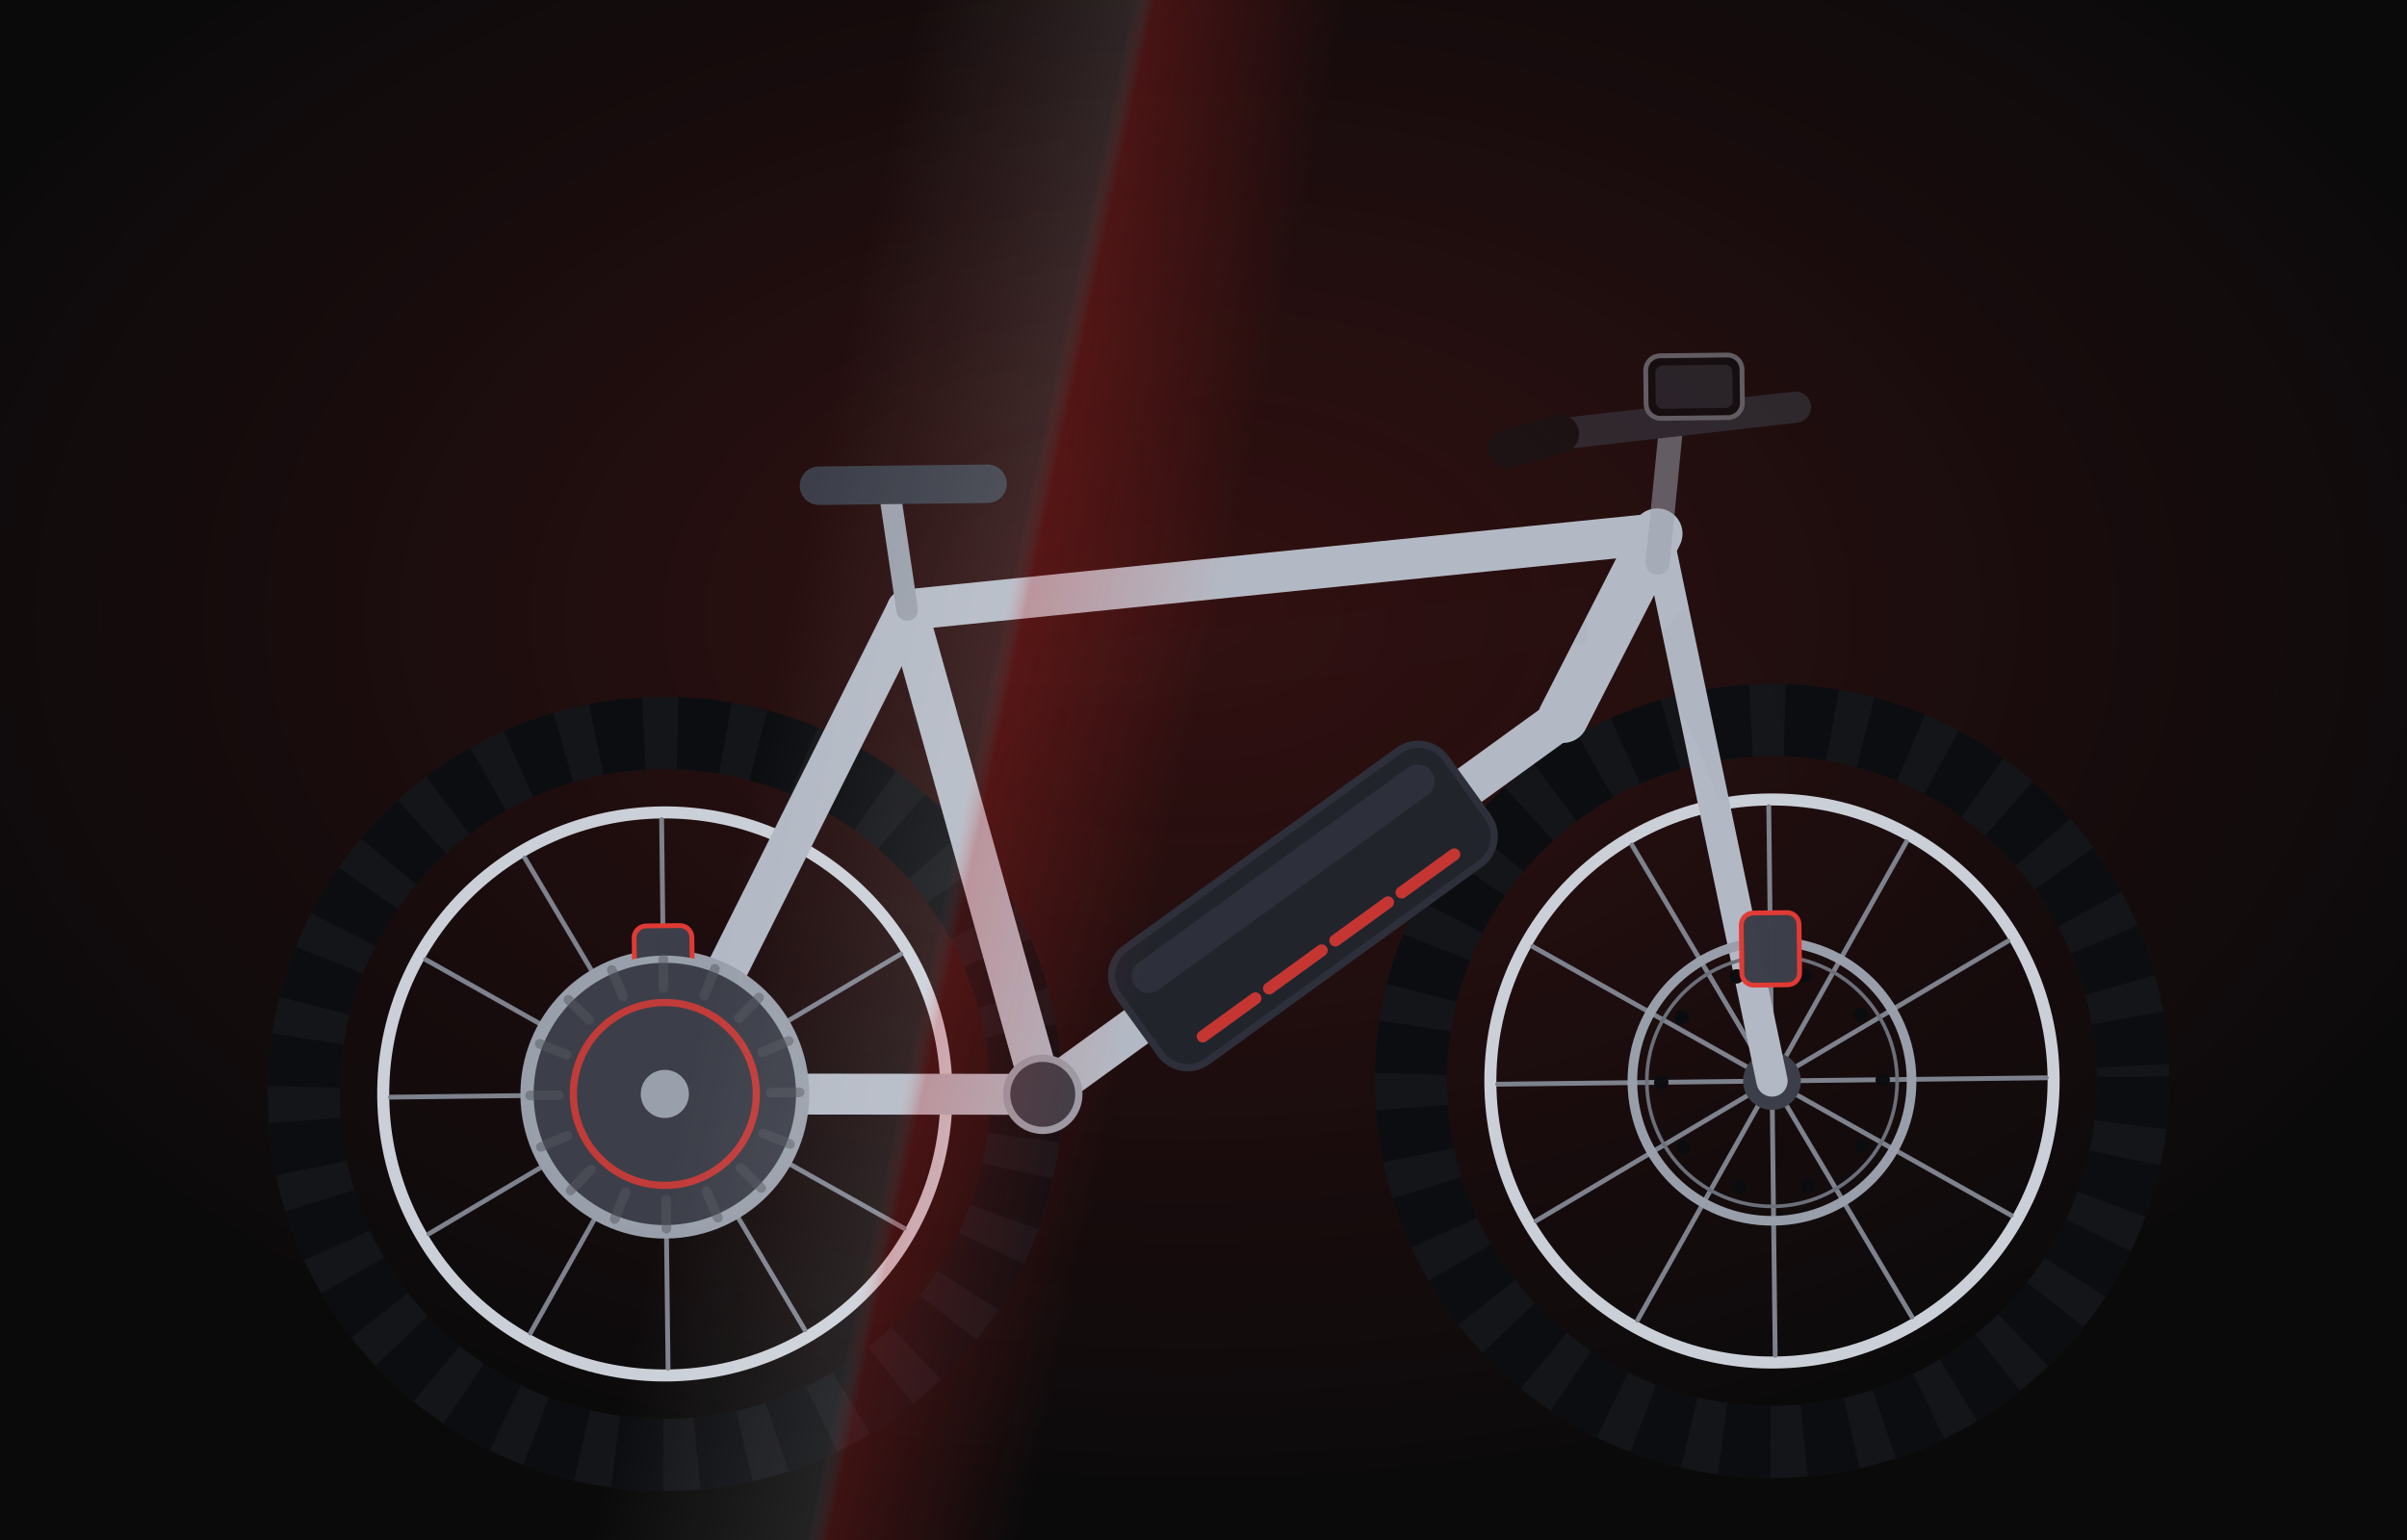
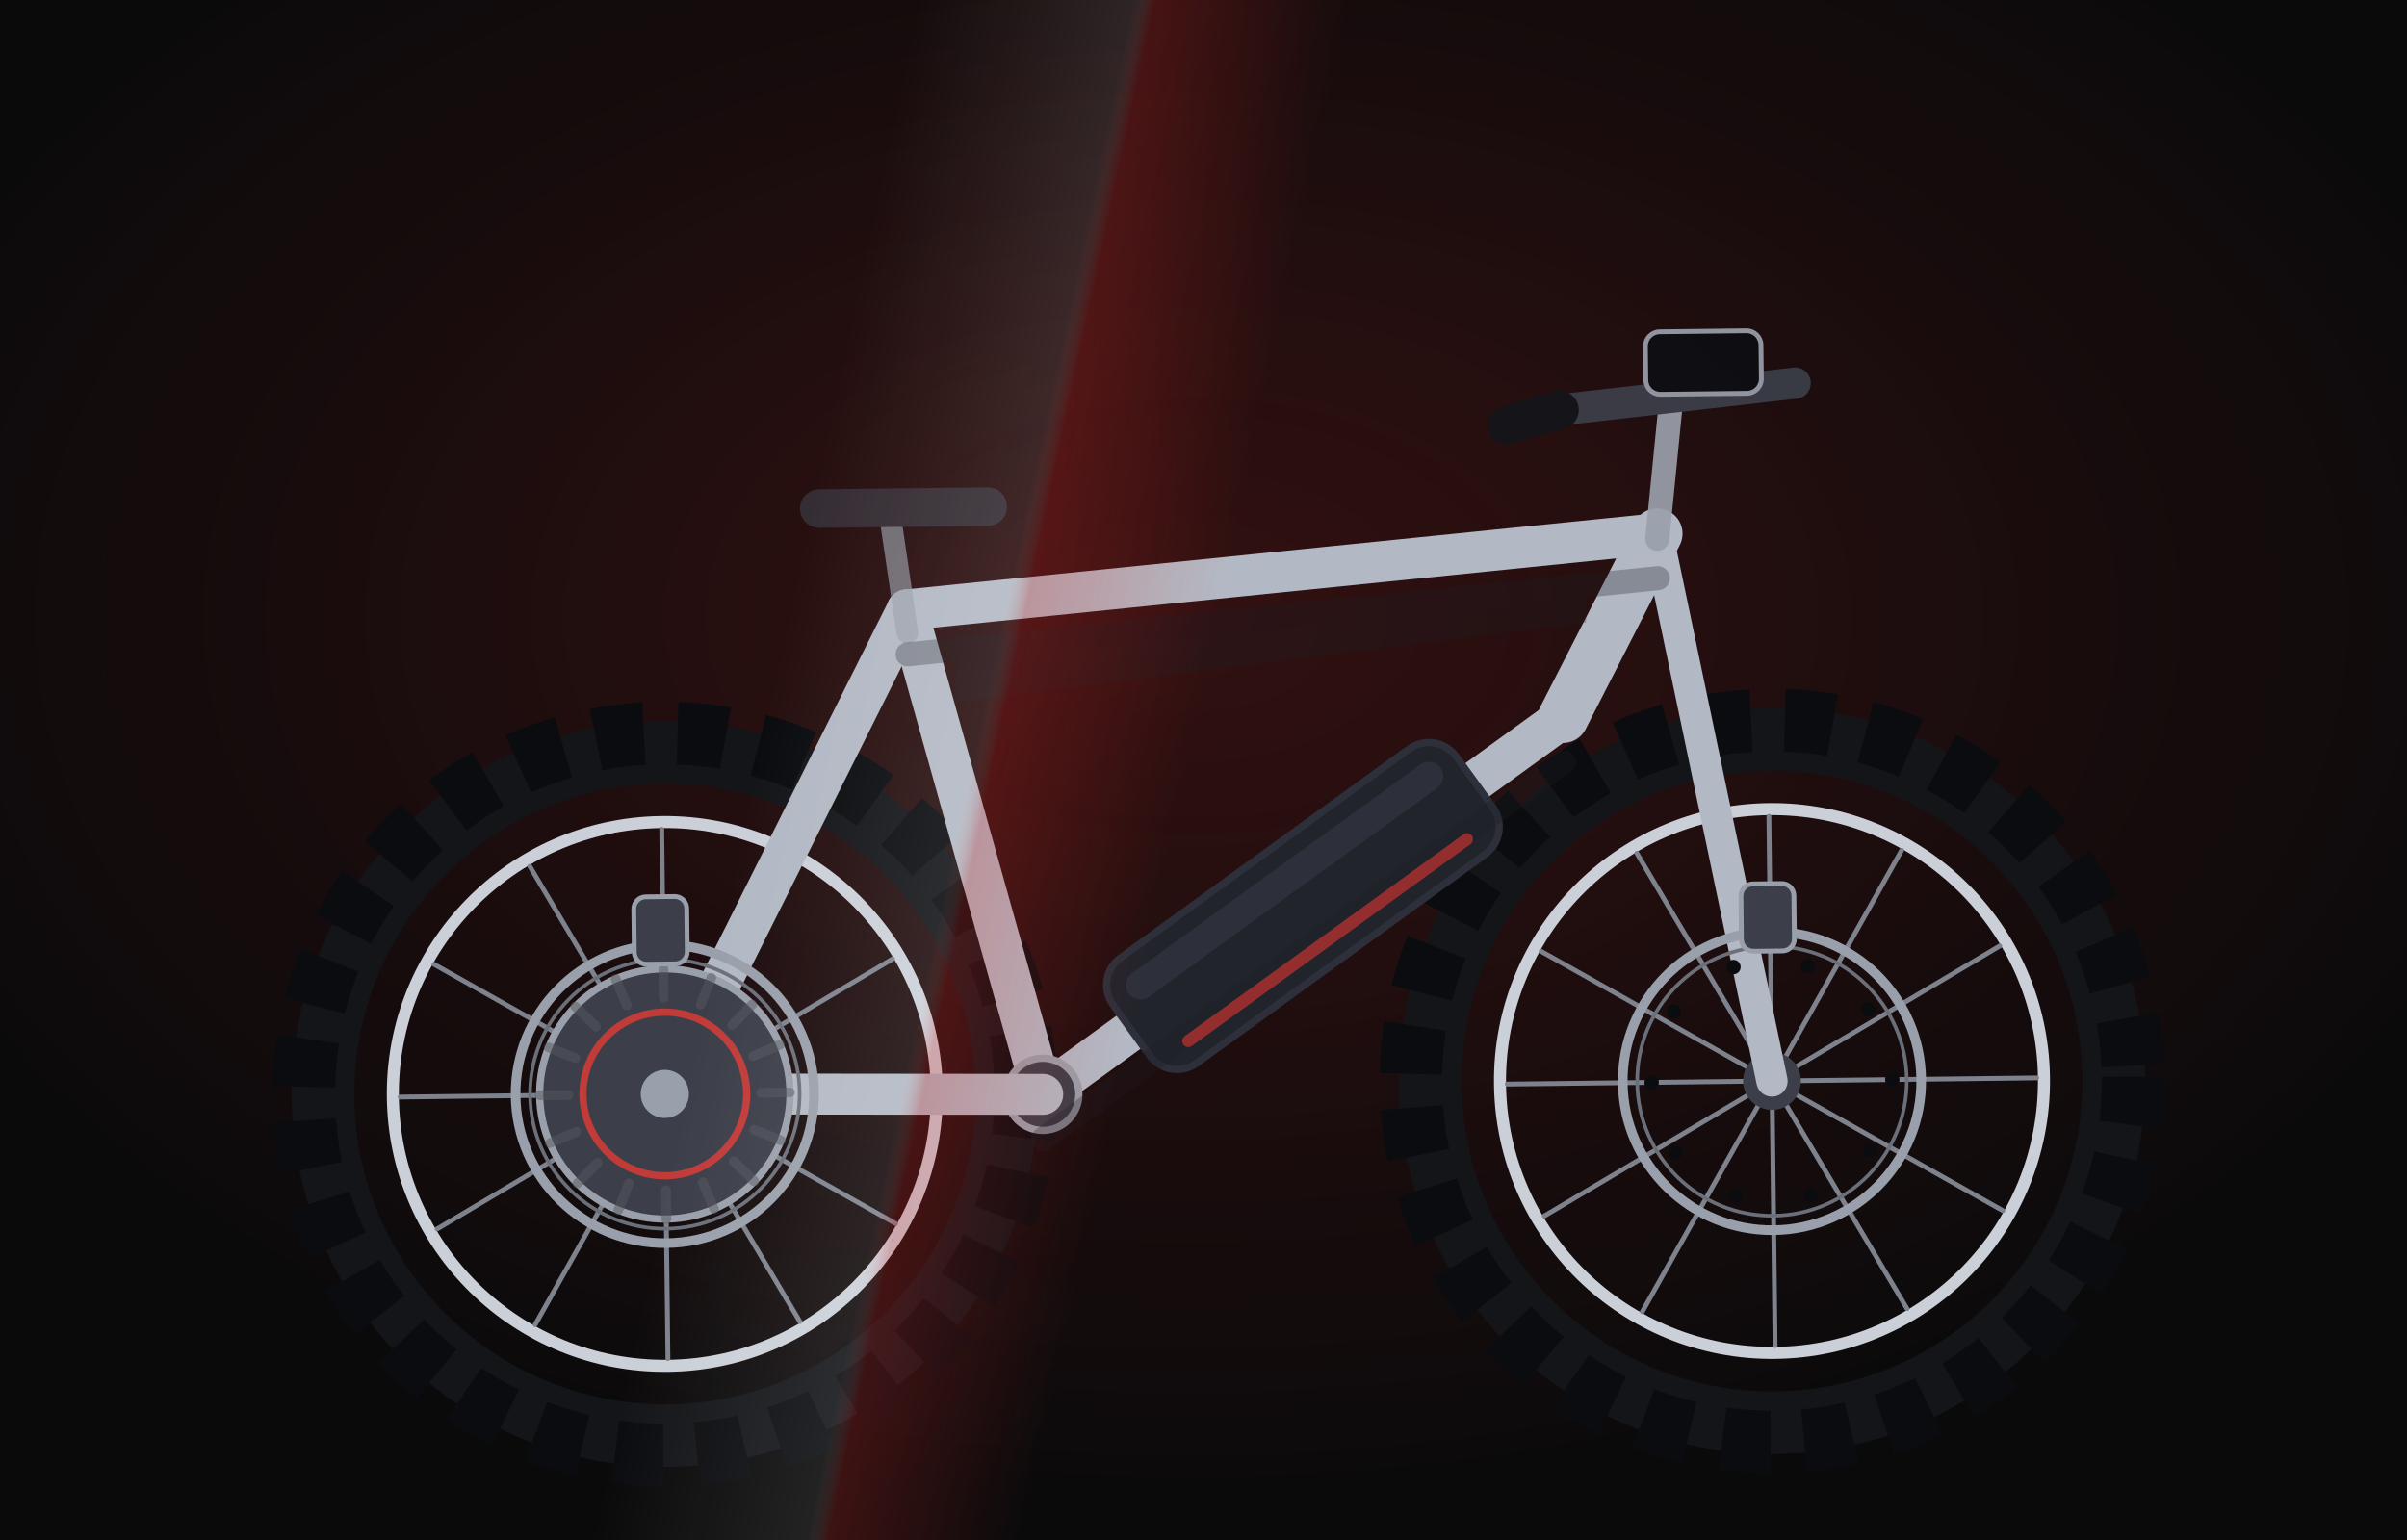
<svg xmlns="http://www.w3.org/2000/svg" viewBox="0 0 1000 640" width="1000" height="640">
  <defs>
    <radialGradient id="glow" cx="49.5%" cy="40%" r="58%">
      <stop offset="0%" stop-color="#d42a28" stop-opacity="0.20" />
      <stop offset="100%" stop-color="#d42a28" stop-opacity="0" />
    </radialGradient>
    <linearGradient id="sweep" x1="0" y1="0" x2="1" y2="0">
      <stop offset="0%" stop-color="#ffffff" stop-opacity="0" />
      <stop offset="50%" stop-color="#ffffff" stop-opacity="0.10" />
      <stop offset="55%" stop-color="#d42a28" stop-opacity="0.25" />
      <stop offset="100%" stop-color="#d42a28" stop-opacity="0" />
    </linearGradient>
  </defs>
  <rect width="1000" height="640" fill="#0a0a0b" />
  <rect width="1000" height="640" fill="url(#glow)" />
  <g transform="translate(500 350) rotate(-0.67) scale(1.000) translate(-500 -350)">
+     <g opacity="1.000" transform="translate(0 0.0)" />
    <g opacity="1.000" transform="translate(0 0.0)">
-       <circle cx="275" cy="452" r="150" fill="none" stroke="#141519" stroke-width="30" />
-       <circle cx="275" cy="452" r="150" fill="none" stroke="#0c0d10" stroke-width="30" stroke-dasharray="20 14" />
-       <circle cx="275" cy="452" r="117" fill="none" stroke="#cbd0d8" stroke-width="5" />
-       <line x1="275" y1="452" x2="389" y2="452" stroke="#7d828d" stroke-width="2" stroke-linecap="round" />
-       <line x1="275" y1="452" x2="373.727" y2="509" stroke="#7d828d" stroke-width="2" stroke-linecap="round" />
-       <line x1="275" y1="452" x2="332" y2="550.727" stroke="#7d828d" stroke-width="2" stroke-linecap="round" />
-       <line x1="275" y1="452" x2="275" y2="566" stroke="#7d828d" stroke-width="2" stroke-linecap="round" />
-       <line x1="275" y1="452" x2="218" y2="550.727" stroke="#7d828d" stroke-width="2" stroke-linecap="round" />
-       <line x1="275" y1="452" x2="176.273" y2="509" stroke="#7d828d" stroke-width="2" stroke-linecap="round" />
-       <line x1="275" y1="452" x2="161" y2="452" stroke="#7d828d" stroke-width="2" stroke-linecap="round" />
-       <line x1="275" y1="452" x2="176.273" y2="395" stroke="#7d828d" stroke-width="2" stroke-linecap="round" />
-       <line x1="275" y1="452" x2="218" y2="353.273" stroke="#7d828d" stroke-width="2" stroke-linecap="round" />
-       <line x1="275" y1="452" x2="275" y2="338" stroke="#7d828d" stroke-width="2" stroke-linecap="round" />
-       <line x1="275" y1="452" x2="332" y2="353.273" stroke="#7d828d" stroke-width="2" stroke-linecap="round" />
-       <line x1="275" y1="452" x2="373.727" y2="395" stroke="#7d828d" stroke-width="2" stroke-linecap="round" />
+       <circle cx="275" cy="452" r="142" fill="none" stroke="#141519" stroke-width="26" />
+       <circle cx="275" cy="452" r="113" fill="none" stroke="#cbd0d8" stroke-width="5" />
+       <line x1="275" y1="452" x2="385" y2="452" stroke="#7d828d" stroke-width="2" stroke-linecap="round" />
+       <line x1="275" y1="452" x2="370.263" y2="507" stroke="#7d828d" stroke-width="2" stroke-linecap="round" />
+       <line x1="275" y1="452" x2="330" y2="547.263" stroke="#7d828d" stroke-width="2" stroke-linecap="round" />
+       <line x1="275" y1="452" x2="275" y2="562" stroke="#7d828d" stroke-width="2" stroke-linecap="round" />
+       <line x1="275" y1="452" x2="220" y2="547.263" stroke="#7d828d" stroke-width="2" stroke-linecap="round" />
+       <line x1="275" y1="452" x2="179.737" y2="507" stroke="#7d828d" stroke-width="2" stroke-linecap="round" />
+       <line x1="275" y1="452" x2="165" y2="452" stroke="#7d828d" stroke-width="2" stroke-linecap="round" />
+       <line x1="275" y1="452" x2="179.737" y2="397" stroke="#7d828d" stroke-width="2" stroke-linecap="round" />
+       <line x1="275" y1="452" x2="220" y2="356.737" stroke="#7d828d" stroke-width="2" stroke-linecap="round" />
+       <line x1="275" y1="452" x2="275" y2="342" stroke="#7d828d" stroke-width="2" stroke-linecap="round" />
+       <line x1="275" y1="452" x2="330" y2="356.737" stroke="#7d828d" stroke-width="2" stroke-linecap="round" />
+       <line x1="275" y1="452" x2="370.263" y2="397" stroke="#7d828d" stroke-width="2" stroke-linecap="round" />
      <circle cx="275" cy="452" r="12" fill="#3c3f49" />
-       <circle cx="735" cy="452" r="150" fill="none" stroke="#141519" stroke-width="30" />
-       <circle cx="735" cy="452" r="150" fill="none" stroke="#0c0d10" stroke-width="30" stroke-dasharray="20 14" />
-       <circle cx="735" cy="452" r="117" fill="none" stroke="#cbd0d8" stroke-width="5" />
-       <line x1="735" y1="452" x2="849" y2="452" stroke="#7d828d" stroke-width="2" stroke-linecap="round" />
-       <line x1="735" y1="452" x2="833.727" y2="509" stroke="#7d828d" stroke-width="2" stroke-linecap="round" />
-       <line x1="735" y1="452" x2="792" y2="550.727" stroke="#7d828d" stroke-width="2" stroke-linecap="round" />
-       <line x1="735" y1="452" x2="735" y2="566" stroke="#7d828d" stroke-width="2" stroke-linecap="round" />
-       <line x1="735" y1="452" x2="678" y2="550.727" stroke="#7d828d" stroke-width="2" stroke-linecap="round" />
-       <line x1="735" y1="452" x2="636.273" y2="509" stroke="#7d828d" stroke-width="2" stroke-linecap="round" />
-       <line x1="735" y1="452" x2="621" y2="452" stroke="#7d828d" stroke-width="2" stroke-linecap="round" />
-       <line x1="735" y1="452" x2="636.273" y2="395" stroke="#7d828d" stroke-width="2" stroke-linecap="round" />
-       <line x1="735" y1="452" x2="678" y2="353.273" stroke="#7d828d" stroke-width="2" stroke-linecap="round" />
-       <line x1="735" y1="452" x2="735" y2="338" stroke="#7d828d" stroke-width="2" stroke-linecap="round" />
-       <line x1="735" y1="452" x2="792" y2="353.273" stroke="#7d828d" stroke-width="2" stroke-linecap="round" />
-       <line x1="735" y1="452" x2="833.727" y2="395" stroke="#7d828d" stroke-width="2" stroke-linecap="round" />
+       <circle cx="735" cy="452" r="142" fill="none" stroke="#141519" stroke-width="26" />
+       <circle cx="735" cy="452" r="113" fill="none" stroke="#cbd0d8" stroke-width="5" />
+       <line x1="735" y1="452" x2="845" y2="452" stroke="#7d828d" stroke-width="2" stroke-linecap="round" />
+       <line x1="735" y1="452" x2="830.263" y2="507" stroke="#7d828d" stroke-width="2" stroke-linecap="round" />
+       <line x1="735" y1="452" x2="790" y2="547.263" stroke="#7d828d" stroke-width="2" stroke-linecap="round" />
+       <line x1="735" y1="452" x2="735" y2="562" stroke="#7d828d" stroke-width="2" stroke-linecap="round" />
+       <line x1="735" y1="452" x2="680" y2="547.263" stroke="#7d828d" stroke-width="2" stroke-linecap="round" />
+       <line x1="735" y1="452" x2="639.737" y2="507" stroke="#7d828d" stroke-width="2" stroke-linecap="round" />
+       <line x1="735" y1="452" x2="625" y2="452" stroke="#7d828d" stroke-width="2" stroke-linecap="round" />
+       <line x1="735" y1="452" x2="639.737" y2="397" stroke="#7d828d" stroke-width="2" stroke-linecap="round" />
+       <line x1="735" y1="452" x2="680" y2="356.737" stroke="#7d828d" stroke-width="2" stroke-linecap="round" />
+       <line x1="735" y1="452" x2="735" y2="342" stroke="#7d828d" stroke-width="2" stroke-linecap="round" />
+       <line x1="735" y1="452" x2="790" y2="356.737" stroke="#7d828d" stroke-width="2" stroke-linecap="round" />
+       <line x1="735" y1="452" x2="830.263" y2="397" stroke="#7d828d" stroke-width="2" stroke-linecap="round" />
      <circle cx="735" cy="452" r="12" fill="#3c3f49" />
+     </g>
+     <g opacity="1.000" transform="translate(0 0.0)">
+       <circle cx="275" cy="452" r="150" fill="none" stroke="#0b0c0f" stroke-width="26" stroke-dasharray="20 14" />
+       <circle cx="735" cy="452" r="150" fill="none" stroke="#0b0c0f" stroke-width="26" stroke-dasharray="20 14" />
    </g>
    <g opacity="1.000" transform="translate(0 0.0)">
      <line x1="432" y1="454" x2="650" y2="300" stroke="#b3b9c4" stroke-width="17" stroke-linecap="round" />
      <line x1="378" y1="252" x2="690" y2="224" stroke="#b3b9c4" stroke-width="17" stroke-linecap="round" />
      <line x1="432" y1="454" x2="378" y2="252" stroke="#b3b9c4" stroke-width="17" stroke-linecap="round" />
      <line x1="650" y1="300" x2="690" y2="224" stroke="#b3b9c4" stroke-width="21" stroke-linecap="round" />
+       <line x1="690" y1="224" x2="735" y2="452" stroke="#b3b9c4" stroke-width="13" stroke-linecap="round" />
+       <circle cx="432" cy="454" r="15" fill="#3c3f49" stroke="#9aa0ab" stroke-width="3" />
      <line x1="432" y1="454" x2="275" y2="452" stroke="#b3b9c4" stroke-width="17" stroke-linecap="round" />
      <line x1="275" y1="452" x2="378" y2="252" stroke="#b3b9c4" stroke-width="17" stroke-linecap="round" />
-       <line x1="690" y1="224" x2="735" y2="452" stroke="#b3b9c4" stroke-width="13" stroke-linecap="round" />
+     </g>
+     <g opacity="0.635" transform="translate(0 9.5)">
      <line x1="378" y1="252" x2="372" y2="208" stroke="#9aa0ab" stroke-width="9" stroke-linecap="round" />
      <rect x="334" y="192" width="86" height="16" rx="8" fill="#3c3f49" />
-       <circle cx="432" cy="454" r="15" fill="#3c3f49" stroke="#9aa0ab" stroke-width="3" />
    </g>
-     <g opacity="0.995" transform="translate(0 0.1)">
-       <circle cx="735" cy="452" r="58" fill="none" stroke="#9aa0ab" stroke-width="4" />
-       <circle cx="735" cy="452" r="52" fill="none" stroke="#6b6f79" stroke-width="1.5" />
-       <circle cx="781" cy="452" r="3" fill="#0b0c0f" />
-       <circle cx="772.215" cy="479.038" r="3" fill="#0b0c0f" />
-       <circle cx="749.215" cy="495.749" r="3" fill="#0b0c0f" />
-       <circle cx="720.785" cy="495.749" r="3" fill="#0b0c0f" />
-       <circle cx="697.785" cy="479.038" r="3" fill="#0b0c0f" />
-       <circle cx="689" cy="452" r="3" fill="#0b0c0f" />
-       <circle cx="697.785" cy="424.962" r="3" fill="#0b0c0f" />
-       <circle cx="720.785" cy="408.251" r="3" fill="#0b0c0f" />
-       <circle cx="749.215" cy="408.251" r="3" fill="#0b0c0f" />
-       <circle cx="772.215" cy="424.962" r="3" fill="#0b0c0f" />
-       <rect x="723" y="382" width="24" height="30" rx="5" fill="#3c3f49" stroke="#e23a34" stroke-width="2" />
-       <circle cx="275" cy="452" r="58" fill="none" stroke="#9aa0ab" stroke-width="4" />
-       <circle cx="275" cy="452" r="52" fill="none" stroke="#6b6f79" stroke-width="1.5" />
-       <circle cx="321" cy="452" r="3" fill="#0b0c0f" />
-       <circle cx="312.215" cy="479.038" r="3" fill="#0b0c0f" />
-       <circle cx="289.215" cy="495.749" r="3" fill="#0b0c0f" />
-       <circle cx="260.785" cy="495.749" r="3" fill="#0b0c0f" />
-       <circle cx="237.785" cy="479.038" r="3" fill="#0b0c0f" />
-       <circle cx="229" cy="452" r="3" fill="#0b0c0f" />
-       <circle cx="237.785" cy="424.962" r="3" fill="#0b0c0f" />
-       <circle cx="260.785" cy="408.251" r="3" fill="#0b0c0f" />
-       <circle cx="289.215" cy="408.251" r="3" fill="#0b0c0f" />
-       <circle cx="312.215" cy="424.962" r="3" fill="#0b0c0f" />
-       <rect x="263" y="382" width="24" height="30" rx="5" fill="#3c3f49" stroke="#e23a34" stroke-width="2" />
+     <g opacity="1.000" transform="translate(0 0.0)">
+       <circle cx="735" cy="452" r="62" fill="none" stroke="#9aa0ab" stroke-width="4" />
+       <circle cx="735" cy="452" r="56" fill="none" stroke="#6b6f79" stroke-width="1.5" />
+       <circle cx="785" cy="452" r="3" fill="#0b0c0f" />
+       <circle cx="775.451" cy="481.389" r="3" fill="#0b0c0f" />
+       <circle cx="750.451" cy="499.553" r="3" fill="#0b0c0f" />
+       <circle cx="719.549" cy="499.553" r="3" fill="#0b0c0f" />
+       <circle cx="694.549" cy="481.389" r="3" fill="#0b0c0f" />
+       <circle cx="685" cy="452" r="3" fill="#0b0c0f" />
+       <circle cx="694.549" cy="422.611" r="3" fill="#0b0c0f" />
+       <circle cx="719.549" cy="404.447" r="3" fill="#0b0c0f" />
+       <circle cx="750.451" cy="404.447" r="3" fill="#0b0c0f" />
+       <circle cx="775.451" cy="422.611" r="3" fill="#0b0c0f" />
+       <circle cx="275" cy="452" r="62" fill="none" stroke="#9aa0ab" stroke-width="4" />
+       <circle cx="275" cy="452" r="56" fill="none" stroke="#6b6f79" stroke-width="1.5" />
+       <circle cx="325" cy="452" r="3" fill="#0b0c0f" />
+       <circle cx="315.451" cy="481.389" r="3" fill="#0b0c0f" />
+       <circle cx="290.451" cy="499.553" r="3" fill="#0b0c0f" />
+       <circle cx="259.549" cy="499.553" r="3" fill="#0b0c0f" />
+       <circle cx="234.549" cy="481.389" r="3" fill="#0b0c0f" />
+       <circle cx="225" cy="452" r="3" fill="#0b0c0f" />
+       <circle cx="234.549" cy="422.611" r="3" fill="#0b0c0f" />
+       <circle cx="259.549" cy="404.447" r="3" fill="#0b0c0f" />
+       <circle cx="290.451" cy="404.447" r="3" fill="#0b0c0f" />
+       <circle cx="315.451" cy="422.611" r="3" fill="#0b0c0f" />
    </g>
    <g opacity="1.000" transform="translate(0 0.0)">
      <g transform="translate(541 377) rotate(-35.23823)">
-         <rect x="-84" y="-29" width="168" height="58" rx="14" fill="#22242c" stroke="#2d303a" stroke-width="3" />
-         <rect x="-76" y="-21" width="152" height="14" rx="7" fill="#2d303a" />
-         <rect x="-68" y="17" width="32" height="5" rx="2.5" fill="#e23a34" opacity="0.85" />
-         <rect x="-34" y="17" width="32" height="5" rx="2.5" fill="#e23a34" opacity="0.85" />
-         <rect x="0" y="17" width="32" height="5" rx="2.5" fill="#e23a34" opacity="0.85" />
-         <rect x="34" y="17" width="32" height="5" rx="2.5" fill="#e23a34" opacity="0.85" />
+         <rect x="-88" y="-27" width="176" height="54" rx="14" fill="#22242c" stroke="#2d303a" stroke-width="3" />
+         <rect x="-80" y="-19" width="160" height="12" rx="6" fill="#2d303a" />
+         <rect x="-74" y="15" width="148" height="5" rx="2.5" fill="#e23a34" opacity="0.85" />
      </g>
    </g>
    <g opacity="1.000" transform="translate(0 0.0)">
-       <circle cx="275" cy="452" r="56" fill="#3c3f49" stroke="#9aa0ab" stroke-width="3" />
-       <line x1="319" y1="452" x2="331" y2="452" stroke="#54586180" stroke-width="4" stroke-linecap="round" />
-       <line x1="315.651" y1="468.838" x2="326.737" y2="473.43" stroke="#54586180" stroke-width="4" stroke-linecap="round" />
-       <line x1="306.113" y1="483.113" x2="314.598" y2="491.598" stroke="#54586180" stroke-width="4" stroke-linecap="round" />
-       <line x1="291.838" y1="492.651" x2="296.43" y2="503.737" stroke="#54586180" stroke-width="4" stroke-linecap="round" />
-       <line x1="275" y1="496" x2="275" y2="508" stroke="#54586180" stroke-width="4" stroke-linecap="round" />
-       <line x1="258.162" y1="492.651" x2="253.57" y2="503.737" stroke="#54586180" stroke-width="4" stroke-linecap="round" />
-       <line x1="243.887" y1="483.113" x2="235.402" y2="491.598" stroke="#54586180" stroke-width="4" stroke-linecap="round" />
-       <line x1="234.349" y1="468.838" x2="223.263" y2="473.43" stroke="#54586180" stroke-width="4" stroke-linecap="round" />
-       <line x1="231" y1="452" x2="219" y2="452" stroke="#54586180" stroke-width="4" stroke-linecap="round" />
-       <line x1="234.349" y1="435.162" x2="223.263" y2="430.57" stroke="#54586180" stroke-width="4" stroke-linecap="round" />
-       <line x1="243.887" y1="420.887" x2="235.402" y2="412.402" stroke="#54586180" stroke-width="4" stroke-linecap="round" />
-       <line x1="258.162" y1="411.349" x2="253.57" y2="400.263" stroke="#54586180" stroke-width="4" stroke-linecap="round" />
-       <line x1="275" y1="408" x2="275" y2="396" stroke="#54586180" stroke-width="4" stroke-linecap="round" />
-       <line x1="291.838" y1="411.349" x2="296.43" y2="400.263" stroke="#54586180" stroke-width="4" stroke-linecap="round" />
-       <line x1="306.113" y1="420.887" x2="314.598" y2="412.402" stroke="#54586180" stroke-width="4" stroke-linecap="round" />
-       <line x1="315.651" y1="435.162" x2="326.737" y2="430.57" stroke="#54586180" stroke-width="4" stroke-linecap="round" />
-       <circle cx="275" cy="452" r="38" fill="none" stroke="#e23a34" stroke-width="3" opacity="0.8" />
+       <circle cx="275" cy="452" r="52" fill="#3c3f49" stroke="#9aa0ab" stroke-width="3" />
+       <line x1="315" y1="452" x2="327" y2="452" stroke="#54586180" stroke-width="4" stroke-linecap="round" />
+       <line x1="311.955" y1="467.307" x2="323.042" y2="471.9" stroke="#54586180" stroke-width="4" stroke-linecap="round" />
+       <line x1="303.284" y1="480.284" x2="311.77" y2="488.77" stroke="#54586180" stroke-width="4" stroke-linecap="round" />
+       <line x1="290.307" y1="488.955" x2="294.9" y2="500.042" stroke="#54586180" stroke-width="4" stroke-linecap="round" />
+       <line x1="275" y1="492" x2="275" y2="504" stroke="#54586180" stroke-width="4" stroke-linecap="round" />
+       <line x1="259.693" y1="488.955" x2="255.1" y2="500.042" stroke="#54586180" stroke-width="4" stroke-linecap="round" />
+       <line x1="246.716" y1="480.284" x2="238.23" y2="488.77" stroke="#54586180" stroke-width="4" stroke-linecap="round" />
+       <line x1="238.045" y1="467.307" x2="226.958" y2="471.9" stroke="#54586180" stroke-width="4" stroke-linecap="round" />
+       <line x1="235" y1="452" x2="223" y2="452" stroke="#54586180" stroke-width="4" stroke-linecap="round" />
+       <line x1="238.045" y1="436.693" x2="226.958" y2="432.1" stroke="#54586180" stroke-width="4" stroke-linecap="round" />
+       <line x1="246.716" y1="423.716" x2="238.23" y2="415.23" stroke="#54586180" stroke-width="4" stroke-linecap="round" />
+       <line x1="259.693" y1="415.045" x2="255.1" y2="403.958" stroke="#54586180" stroke-width="4" stroke-linecap="round" />
+       <line x1="275" y1="412" x2="275" y2="400" stroke="#54586180" stroke-width="4" stroke-linecap="round" />
+       <line x1="290.307" y1="415.045" x2="294.9" y2="403.958" stroke="#54586180" stroke-width="4" stroke-linecap="round" />
+       <line x1="303.284" y1="423.716" x2="311.77" y2="415.23" stroke="#54586180" stroke-width="4" stroke-linecap="round" />
+       <line x1="311.955" y1="436.693" x2="323.042" y2="432.1" stroke="#54586180" stroke-width="4" stroke-linecap="round" />
+       <circle cx="275" cy="452" r="34" fill="none" stroke="#e23a34" stroke-width="3" opacity="0.8" />
      <circle cx="275" cy="452" r="10" fill="#9aa0ab" />
    </g>
-     <g opacity="0.022" transform="translate(0 25.4)">
-       <path d="M398 246 L660 220 L660 244 L398 274 Z" fill="#1c1d22" opacity="0.92" />
-       <path d="M700 230 q40 6 44 74 l-30 6 q-14 -44 -32 -60 Z" fill="#1c1d22" opacity="0.92" />
-       <rect x="408" y="254" width="70" height="4" rx="2" fill="#e23a34" opacity="0.7" />
+     <g opacity="1.000" transform="translate(0 0.0)">
+       <rect x="723" y="370" width="22" height="28" rx="5" fill="#3c3f49" stroke="#9aa0ab" stroke-width="2" />
+       <rect x="263" y="370" width="22" height="28" rx="5" fill="#3c3f49" stroke="#9aa0ab" stroke-width="2" />
    </g>
-     <g opacity="0.536" transform="translate(0 12.1)">
+     <g opacity="0.290" transform="translate(0 18.5)">
+       <line x1="432" y1="454" x2="650" y2="300" stroke="#1c1d22" stroke-width="10" stroke-linecap="round" />
+       <line x1="378" y1="252" x2="690" y2="224" stroke="#1c1d22" stroke-width="10" stroke-linecap="round" />
+       <path d="M398 248 L660 222 L660 242 L398 272 Z" fill="#1c1d22" opacity="0.9" />
+     </g>
+     <g opacity="0.040" transform="translate(0 24.9)" />
+     <g opacity="0.000" transform="translate(0 26.0)" />
+     <g opacity="0.920" transform="translate(0 2.1)">
      <line x1="690" y1="224" x2="696" y2="170" stroke="#9aa0ab" stroke-width="10" stroke-linecap="round" />
      <line x1="650" y1="170" x2="748" y2="160" stroke="#3c3f49" stroke-width="13" stroke-linecap="round" />
      <line x1="650" y1="170" x2="628" y2="176" stroke="#141519" stroke-width="16" stroke-linecap="round" />
-       <rect x="686" y="138" width="40" height="26" rx="6" fill="#0d0e12" stroke="#9aa0ab" stroke-width="2" />
-       <rect x="690" y="142" width="32" height="18" rx="3" fill="#33363f" opacity="1" />
+       <rect x="686" y="138" width="48" height="26" rx="6" fill="#0d0e12" stroke="#9aa0ab" stroke-width="2" />
    </g>
  </g>
  <g transform="translate(471 0) skewX(-12)">
    <rect x="-90" y="-100" width="180" height="840" fill="url(#sweep)" />
  </g>
</svg>
